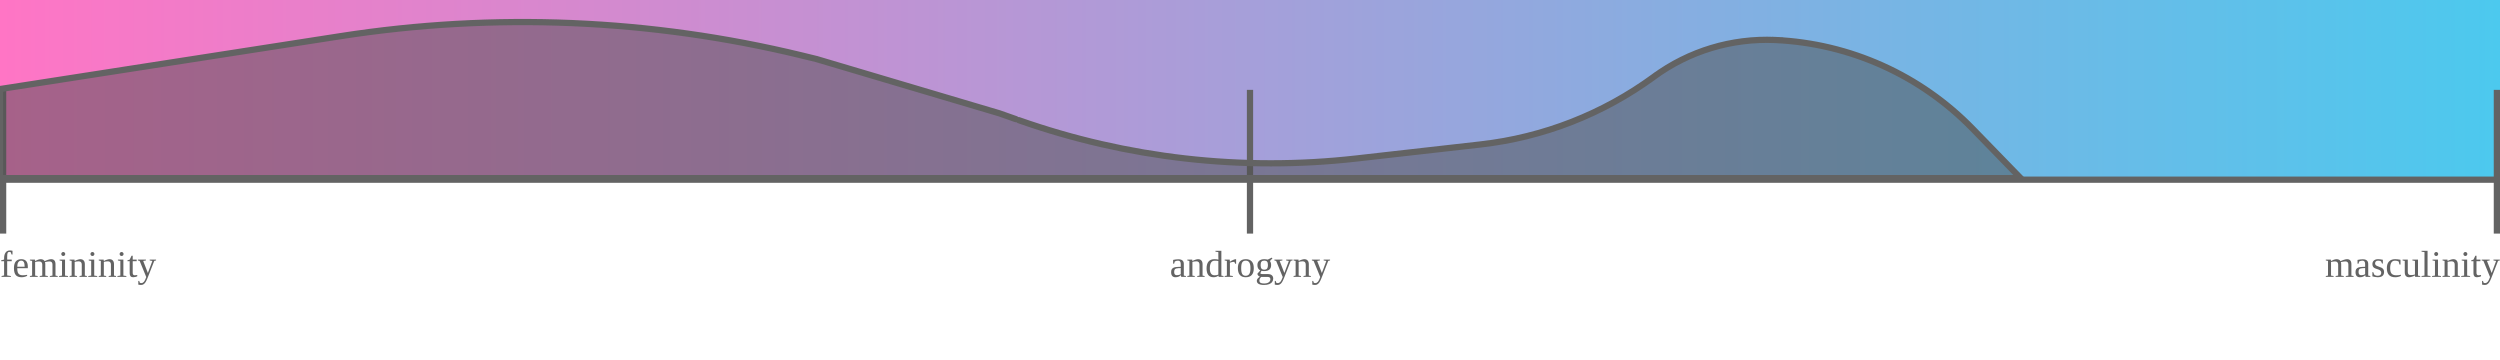
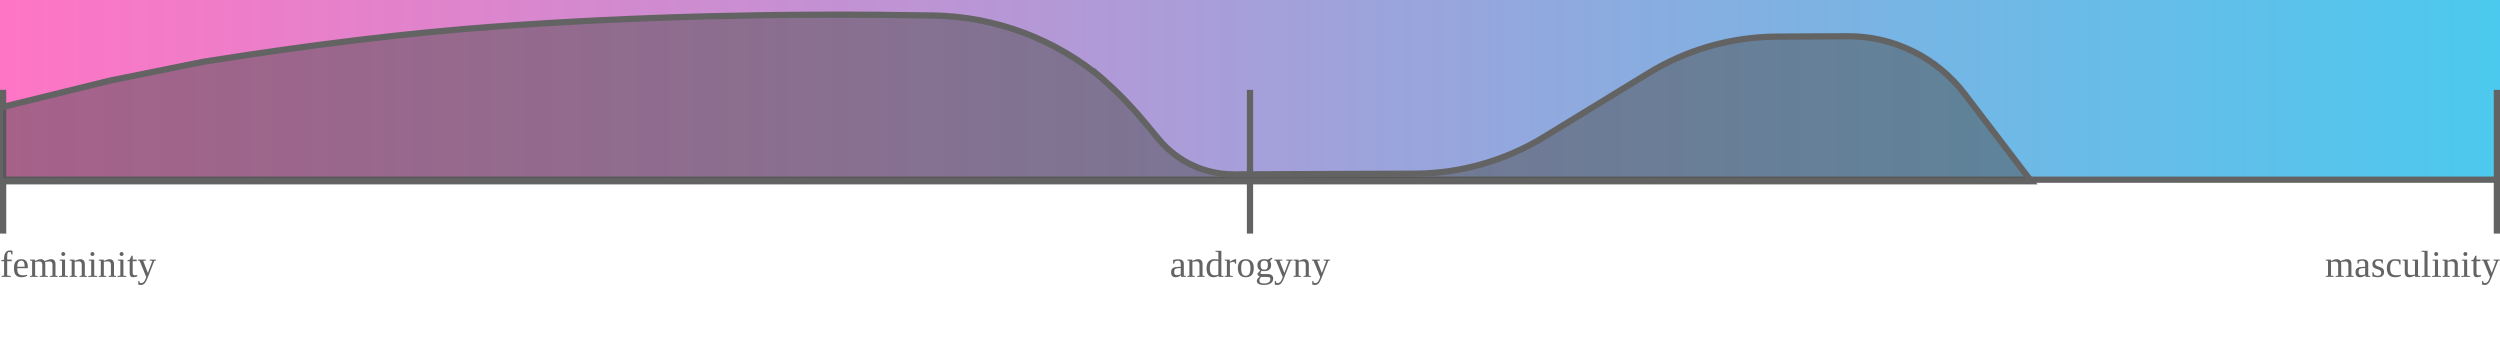
<svg xmlns="http://www.w3.org/2000/svg" xmlns:xlink="http://www.w3.org/1999/xlink" version="1.1" width="800" height="115">
  <defs>
-     <path d="M0 57L646.6 57C638.42 48.59 633.31 43.33 631.27 41.22C614.59 24.05 591.98 13.89 568.07 12.8C563.77 12.61 575.51 13.14 568.07 12.8C554.17 12.18 540.48 16.32 529.27 24.54C524.3 28.18 532.73 22 529.27 24.54C512.99 36.47 493.87 43.95 473.81 46.22C454.78 48.37 448.12 49.13 434.04 50.72C397.57 54.85 360.64 50.66 326.03 38.46C319.02 35.99 331.56 40.41 319.79 36.26C319.79 36.26 261.3 18.9 261.3 18.9C245.73 15.12 263.4 19.41 256.51 17.73C208.25 6.03 158.17 3.92 109.1 11.55C94.56 13.81 58.19 19.46 0 28.5L0 57Z" id="c5wQF8FJ" />
+     <path d="M0 58L650 58C638.61 43.07 631.49 33.73 628.64 30C619.74 18.33 605.88 11.52 591.21 11.6C582.26 11.65 577.75 11.67 568.56 11.72C554.1 11.8 539.93 15.82 527.58 23.37C517.07 29.79 504.54 37.45 494.06 43.85C481.59 51.47 467.27 55.53 452.66 55.58C438.17 55.64 410.9 55.74 394.88 55.8C385.59 55.84 376.77 51.73 370.84 44.59C368.52 41.8 368.84 42.19 365.99 38.77C361.5 33.37 356.54 28.38 351.18 23.84C346.84 20.17 354.25 26.44 353.01 25.39C337.8 12.52 318.62 5.31 298.71 4.96C249.72 4.11 202.98 5.29 158.5 8.5C130.8 10.5 99.65 14.26 65.06 19.77C65.06 19.77 35.19 25.8 35.19 25.8C30.5 26.95 18.77 29.83 0 34.44L0 58Z" id="b9iKtbUU" />
    <linearGradient id="gradient1" gradientUnits="userSpaceOnUse">
      <stop style="stop-color: #ff75c5;stop-opacity: 1" offset="0%" />
      <stop style="stop-color: #4CC9EE;stop-opacity: 1" offset="100%" />
    </linearGradient>
  </defs>
  <rect x="0" y="0" width="100%" height="50%" fill="url(#gradient1)" />
  <line stroke-width="2" x1="1" y1="25%" x2="1" y2="65%" stroke="#636363" />
  <line stroke-width="2" x1="50%" y1="25%" x2="50%" y2="65%" stroke="#636363" />
  <line stroke-width="2" x1="799" y1="25%" x2="799" y2="65%" stroke="#636363" />
  <line stroke-width="2" x1="0" y1="50%" x2="100%" y2="50%" stroke="#636363" />
  <text x="0%" y="70%" style="font-size: 1.45rem;" fill="#636363" dominant-baseline="hanging" text-anchor="left">femininity</text>
  <text x="50%" y="70%" style="font-size: 1.45rem;" fill="#636363" dominant-baseline="hanging" text-anchor="middle">androgyny</text>
  <text x="100%" y="70%" style="font-size: 1.45rem;" fill="#636363" dominant-baseline="hanging" text-anchor="end">masculinity</text>
  <g>
-     <use xlink:href="#c5wQF8FJ" opacity="1" fill="#4e4e4e" fill-opacity="0.5" />
+     <use xlink:href="#b9iKtbUU" opacity="1" fill="#4e4e4e" fill-opacity="0.5" />
    <g>
-       <use xlink:href="#c5wQF8FJ" opacity="1" fill-opacity="0" stroke="#636363" stroke-width="2" stroke-opacity="1" />
+       <use xlink:href="#b9iKtbUU" opacity="1" fill-opacity="0" stroke="#636363" stroke-width="2" stroke-opacity="1" />
    </g>
  </g>
</svg>
